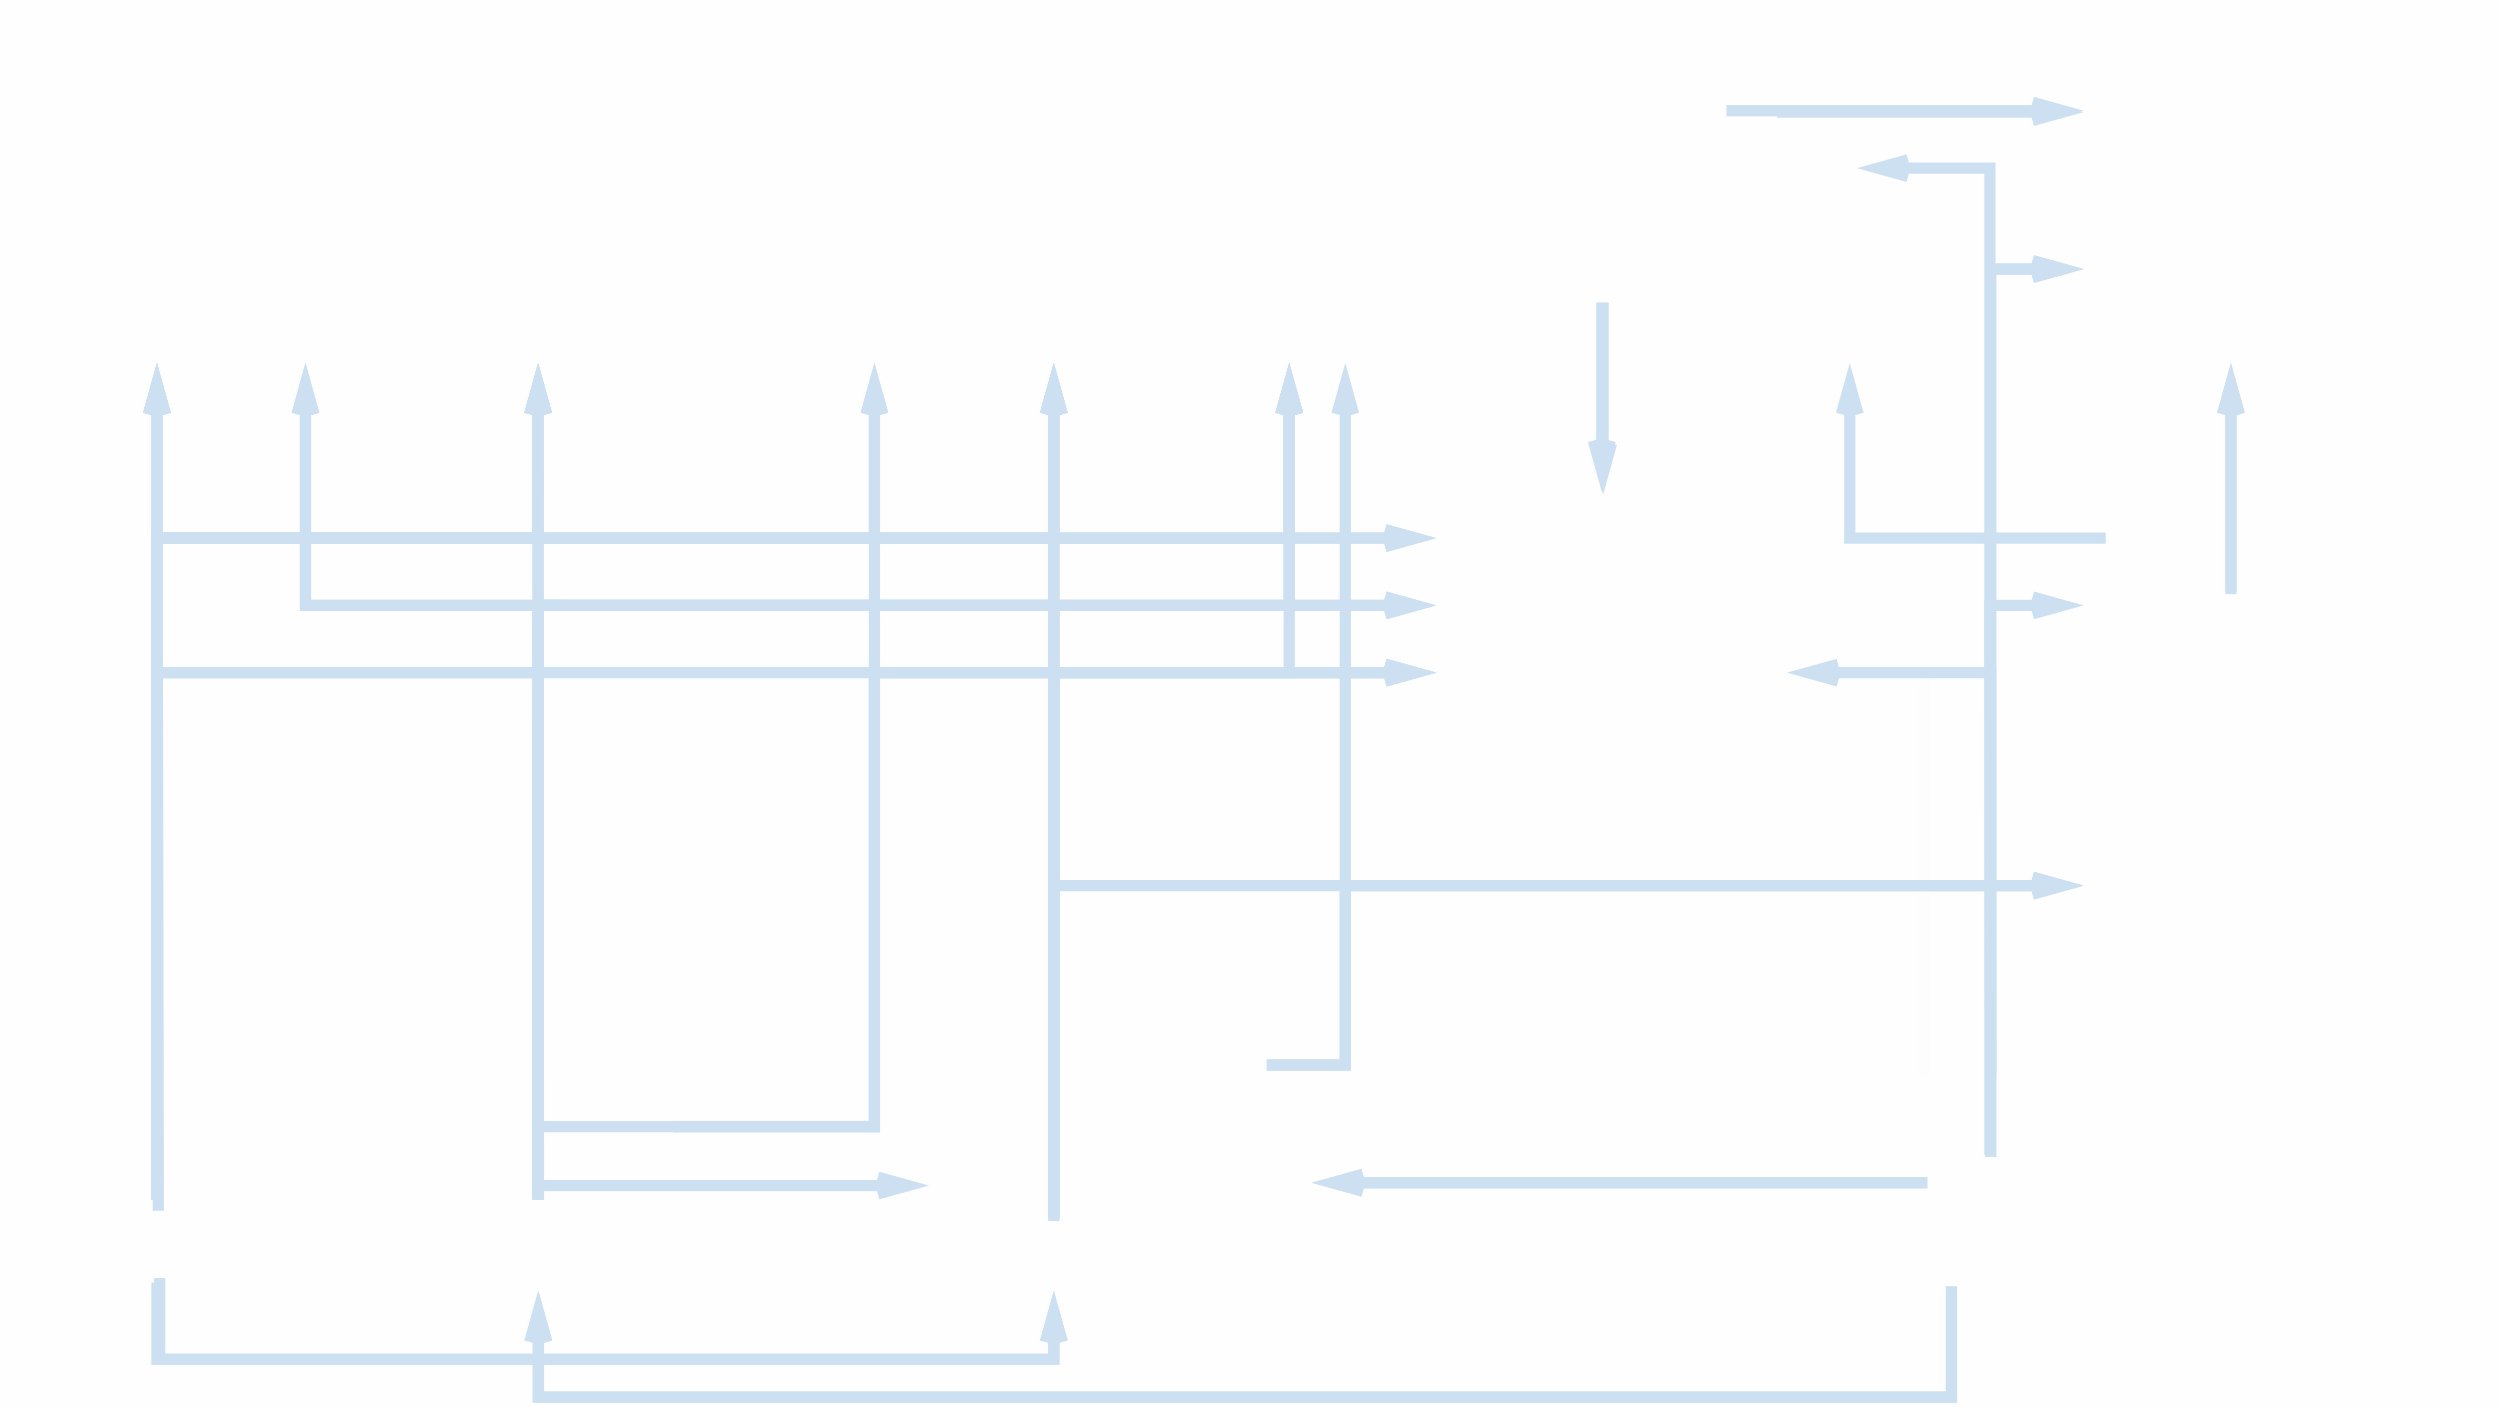
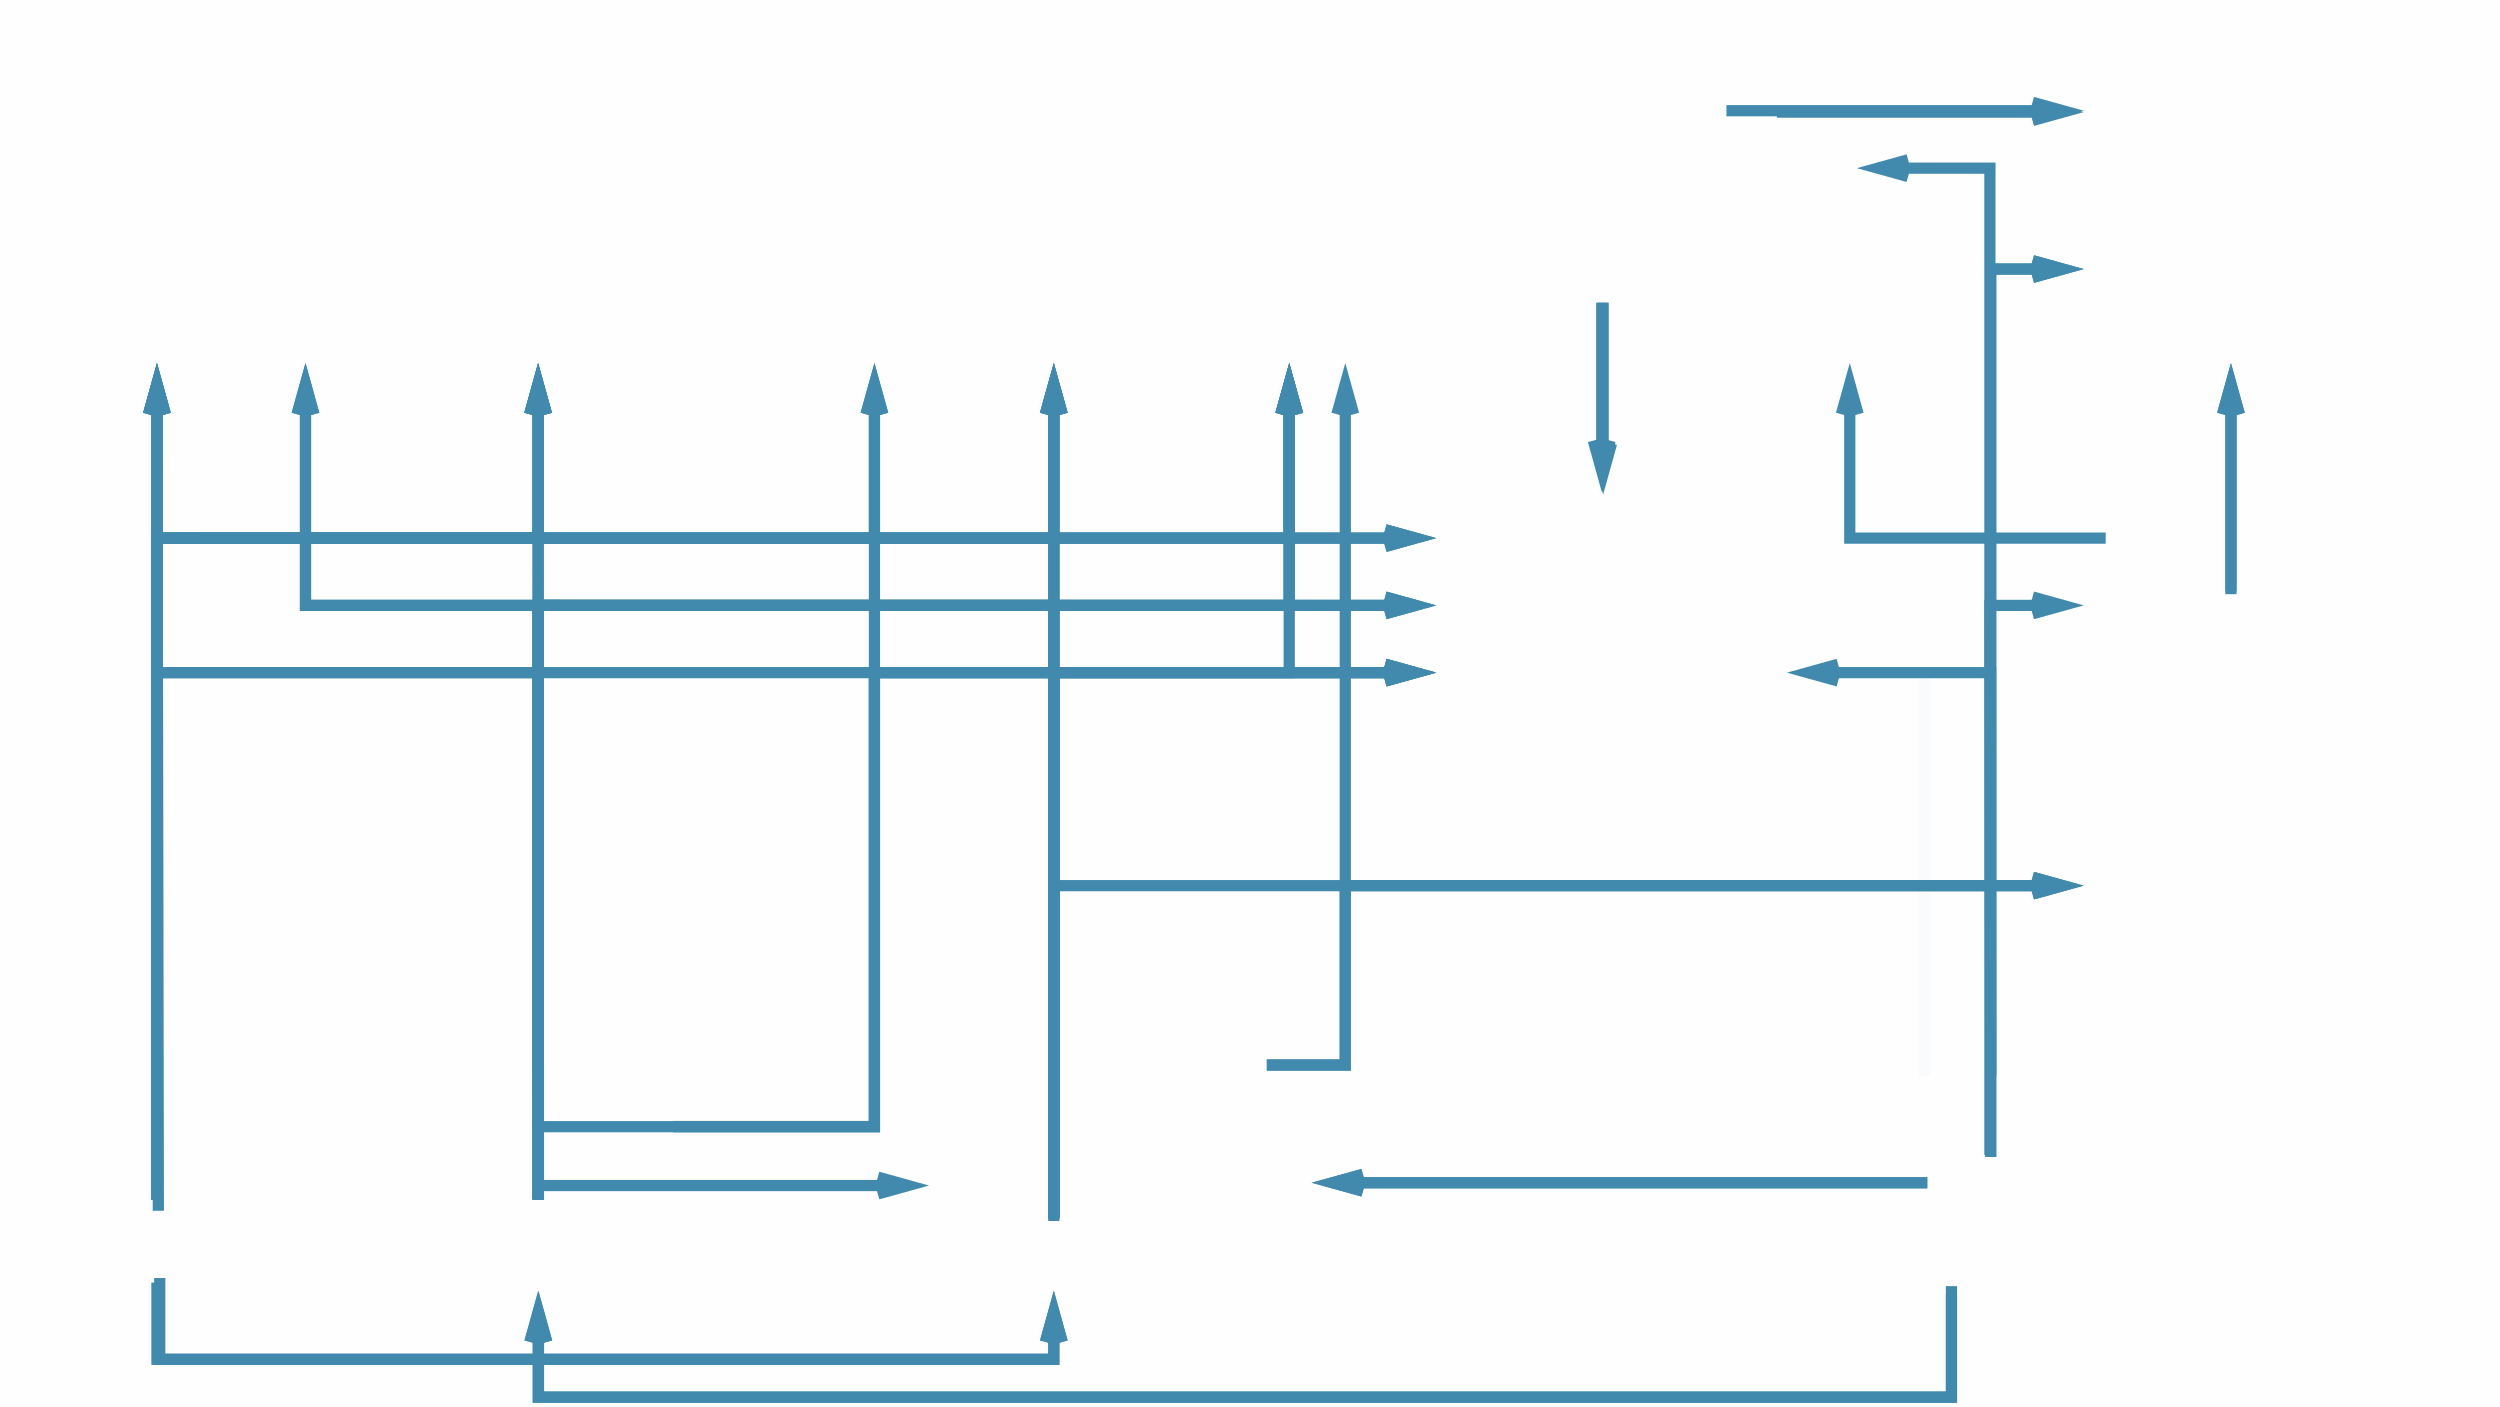
<svg xmlns="http://www.w3.org/2000/svg" width="892px" height="502px" viewBox="0 0 892 502" version="1.1">
  <defs />
  <g id="pijlen" stroke="none" stroke-width="1" fill="none" fill-rule="evenodd">
    <g id="pijlen-blok">
      <g id="pijlen">
        <g id="background">
          <rect id="Rectangle" fill-opacity="0.5" fill="#D8D8D8" opacity="0.057" x="0" y="0" width="892" height="502" />
-           <g id="alle-pijlen" opacity="0.025" transform="translate(55, 39)" stroke-width="1" stroke="#CCE0F1">
+           <g id="alle-pijlen" opacity="0.025" transform="translate(55, 39)" stroke-width="1" stroke="#428AAD">
            <g id="Group" transform="translate(-1, 0)">
              <polyline id="line" stroke-width="4" points="590.04 201 632.653 201 632.653 344.982" />
              <path id="line-decoration-1" d="M600.84,204 L590.04,201 L600.84,198" stroke-width="4" />
              <polyline id="line" stroke-width="4" points="615 21 655 21 655 373.015" />
              <path id="line-decoration-1" d="M625.8,24 L615,21 L625.8,18" stroke-width="4" />
              <path d="M137,98 L137,389" id="line" stroke-width="4" />
              <path id="line-decoration-1" d="M134,108.8 L137,98 L140,108.8" stroke-width="4" />
              <polyline id="line" stroke-width="4" points="137 98 137 153 1 153 1 389" />
              <path id="line-decoration-1" d="M134,108.8 L137,98 L140,108.8" stroke-width="4" />
              <polyline id="line" stroke-width="4" points="321 98 321 201 256.991 201 256.991 362.943 185.084 362.943" />
              <path id="line-decoration-1" d="M318,108.8 L321,98 L324,108.8" stroke-width="4" />
              <path d="M321,98 L321,395.793" id="line" stroke-width="4" />
              <path id="line-decoration-1" d="M318,108.8 L321,98 L324,108.8" stroke-width="4" />
              <polyline id="line" stroke-width="4" points="321 98 321 153 1 153 1 389" />
              <path id="line-decoration-1" d="M318,108.8 L321,98 L324,108.8" stroke-width="4" />
              <path d="M741,98 L741,172" id="line" stroke-width="4" />
              <path id="line-decoration-1" d="M738,108.8 L741,98 L744,108.8" stroke-width="4" />
              <polyline id="line" stroke-width="4" points="605 98 605 153 696.314 153" />
              <path id="line-decoration-1" d="M602,108.8 L605,98 L608,108.8" stroke-width="4" />
              <polyline id="line" stroke-width="4" points="681 177 655 177 655.268 344.388" />
              <path id="line-decoration-1" d="M670.2,174 L681,177 L670.2,180" stroke-width="4" />
              <path d="M420.519,383 L632.653,383" id="line" stroke-width="4" />
              <path id="line-decoration-1" d="M431.319,386 L420.519,383 L431.319,380" stroke-width="4" />
              <polyline id="line" stroke-width="4" points="137.024 429 137.024 459.5 641.283 459.5 641.283 422.895" />
              <path id="line-decoration-1" d="M134.024,439.8 L137.024,429 L140.024,439.8" stroke-width="4" />
              <polyline id="line" stroke-width="4" points="681 57 655.268 57 655.268 373.711" />
              <path id="line-decoration-1" d="M670.2,54 L681,57 L670.2,60" stroke-width="4" />
              <path d="M681,1 L579,1" id="line" stroke-width="4" />
              <path id="line-decoration-1" d="M670.2,-2 L681,1 L670.2,4" stroke-width="4" />
              <path d="M517,130 L517,69" id="line" stroke-width="4" />
              <path id="line-decoration-1" d="M520,119.2 L517,130 L514,119.2" stroke-width="4" />
              <polyline id="line" stroke-width="4" points="405 98 405 177 137 177 137 389" />
              <path id="line-decoration-1" d="M402,108.8 L405,98 L408,108.8" stroke-width="4" />
              <polyline id="line" stroke-width="4" points="425 98 425 153 425 341 397 341" />
              <path id="line-decoration-1" d="M422,108.8 L425,98 L428,108.8" stroke-width="4" />
              <polyline id="line" stroke-width="4" points="405 98 405 153 1 153 1 389" />
              <path id="line-decoration-1" d="M402,108.8 L405,98 L408,108.8" stroke-width="4" />
              <polyline id="Line" stroke-width="4" points="681 277 425 277 425 341 397 341" />
              <path id="Line-decoration-1" d="M670.2,274 L681,277 L670.2,280" stroke-width="4" />
              <polyline id="line" stroke-width="4" points="137.134 429 137.134 459.5 641.283 459.5 641.283 419.895" />
              <path id="line-decoration-1" d="M134.134,439.8 L137.134,429 L140.134,439.8" stroke-width="4" />
              <path d="M269,384 L137,384" id="line" stroke-width="4" />
              <path id="line-decoration-1" d="M258.2,381 L269,384 L258.2,387" stroke-width="4" />
              <polyline id="line" stroke-width="4" points="450 177 137 177 137 389" />
              <path id="line-decoration-1" d="M439.2,174 L450,177 L439.2,180" stroke-width="4" />
              <polyline id="line" stroke-width="4" points="257 98 257 363 137.597 363" />
              <path id="line-decoration-1" d="M254,108.8 L257,98 L260,108.8" stroke-width="4" />
              <path d="M405,98 L405,176.205" id="line" stroke-width="4" />
              <path id="line-decoration-1" d="M402,108.8 L405,98 L408,108.8" stroke-width="4" />
              <polyline id="line" stroke-width="4" points="54 98 54 177 145 177" />
              <path id="line-decoration-1" d="M51,108.8 L54,98 L57,108.8" stroke-width="4" />
              <path d="M137,98 L137.125,389" id="line" stroke-width="4" />
              <path id="line-decoration-1" d="M134.005,108.801 L137,98 L140.005,108.799" stroke-width="4" />
              <polyline id="line" stroke-width="4" points="321 429 321 446 1 446 1 418.635" />
              <path id="line-decoration-1" d="M318,439.8 L321,429 L324,439.8" stroke-width="4" />
              <path d="M450,153 L17,153" id="line" stroke-width="4" />
              <path id="line-decoration-1" d="M439.2,150 L450,153 L439.2,156" stroke-width="4" />
              <path d="M257,98 L257,153" id="line" stroke-width="4" />
              <path id="line-decoration-1" d="M254,108.8 L257,98 L260,108.8" stroke-width="4" />
              <path d="M405,98 L405,153" id="line" stroke-width="4" />
              <path id="line-decoration-1" d="M402,108.8 L405,98 L408,108.8" stroke-width="4" />
              <polyline id="line" stroke-width="4" points="137 98 137 153 1 153 1 389" />
              <path id="line-decoration-1" d="M134,108.8 L137,98 L140,108.8" stroke-width="4" />
              <path d="M1,98 L1,389" id="line" stroke-width="4" />
              <path id="line-decoration-1" d="M-2,108.8 L1,98 L4,108.8" stroke-width="4" />
              <polyline id="line" stroke-width="4" points="681 57 655.268 57 655.268 373.809" />
              <path id="line-decoration-1" d="M670.2,54 L681,57 L670.2,60" stroke-width="4" />
              <path d="M741,98 L741,173" id="line" stroke-width="4" />
              <path id="line-decoration-1" d="M738,108.8 L741,98 L744,108.8" stroke-width="4" />
              <path d="M681,0.5 L561,0.5" id="line" stroke-width="4" />
              <path id="line-decoration-1" d="M670.2,-2.5 L681,0.5 L670.2,3.5" stroke-width="4" />
              <polyline id="line" stroke-width="4" points="54 98 54 177 321 177 321 394.648" />
              <path id="line-decoration-1" d="M51,108.8 L54,98 L57,108.8" stroke-width="4" />
              <polyline id="line" stroke-width="4" points="1 98 1 201 137 201 137 389" />
              <path id="line-decoration-1" d="M-2,108.8 L1,98 L4,108.8" stroke-width="4" />
              <path d="M1,98 L1.5,393" id="line" stroke-width="4" />
              <path id="line-decoration-1" d="M-1.982,108.805 L1,98 L4.018,108.795" stroke-width="4" />
              <path d="M420.449,383 L632.653,383" id="line" stroke-width="4" />
              <path id="line-decoration-1" d="M431.249,386 L420.449,383 L431.249,380" stroke-width="4" />
              <polyline id="line" stroke-width="4" points="1 98 1 201 321 201 321 395.697" />
              <path id="line-decoration-1" d="M-2,108.8 L1,98 L4,108.8" stroke-width="4" />
              <path d="M321,98 L321,396.652" id="line" stroke-width="4" />
              <path id="line-decoration-1" d="M318,108.8 L321,98 L324,108.8" stroke-width="4" />
              <polyline id="line" stroke-width="4" points="405 98 405 201 321 201 321 395.627" />
              <path id="line-decoration-1" d="M402,108.8 L405,98 L408,108.8" stroke-width="4" />
              <polyline id="line" stroke-width="4" points="450 201 321 201 321 395.18" />
              <path id="line-decoration-1" d="M439.2,198 L450,201 L439.2,204" stroke-width="4" />
              <polyline id="line" stroke-width="4" points="681 277 321 277 321 395.724" />
              <path id="line-decoration-1" d="M670.2,274 L681,277 L670.2,280" stroke-width="4" />
              <polyline id="line" stroke-width="4" points="321 429 321 446 2 446 2 417" />
              <path id="line-decoration-1" d="M318,439.8 L321,429 L324,439.8" stroke-width="4" />
              <polyline id="line" stroke-width="4" points="450 153 1 153 1 389" />
              <path id="line-decoration-1" d="M439.2,150 L450,153 L439.2,156" stroke-width="4" />
              <polyline id="line" stroke-width="4" points="450 201 321 201 321 395.207" />
              <path id="line-decoration-1" d="M439.2,198 L450,201 L439.2,204" stroke-width="4" />
              <polyline id="line" stroke-width="4" points="450 201 257 201 257 363 185.241 363" />
              <path id="line-decoration-1" d="M439.2,198 L450,201 L439.2,204" stroke-width="4" />
              <path d="M516.5,129 L516.5,69" id="line" stroke-width="4" />
              <path id="line-decoration-1" d="M519.5,118.2 L516.5,129 L513.5,118.2" stroke-width="4" />
              <polyline id="line" stroke-width="4" points="450 177 137 177 137 389" />
              <path id="line-decoration-1" d="M439.2,174 L450,177 L439.2,180" stroke-width="4" />
            </g>
          </g>
        </g>
-         <g id="Group" transform="translate(55, 39)" stroke-width="4" stroke="#CCE0F1">
+         <g id="Group" transform="translate(55, 39)" stroke-width="4" stroke="#428AAD">
          <polyline id="line" points="590.04 201 655.268 201 655.268 344.982" />
          <path id="line-decoration-1" d="M600.84,204 L590.04,201 L600.84,198" />
          <polyline id="line" points="615 21 655 21 655 373.015" />
          <path id="line-decoration-1" d="M625.8,24 L615,21 L625.8,18" />
          <path d="M137,98 L137,389" id="line" />
          <path id="line-decoration-1" d="M134,108.8 L137,98 L140,108.8" />
          <polyline id="line" points="137 98 137 153 1 153 1 389" />
          <path id="line-decoration-1" d="M134,108.8 L137,98 L140,108.8" />
          <polyline id="line" points="321 98 321 201 256.991 201 256.991 362.943 185.084 362.943" />
          <path id="line-decoration-1" d="M318,108.8 L321,98 L324,108.8" />
          <path d="M321,98 L321,395.793" id="line" />
          <path id="line-decoration-1" d="M318,108.8 L321,98 L324,108.8" />
          <polyline id="line" points="321 98 321 153 1 153 1 389" />
          <path id="line-decoration-1" d="M318,108.8 L321,98 L324,108.8" />
          <path d="M741,98 L741,172" id="line" />
          <path id="line-decoration-1" d="M738,108.8 L741,98 L744,108.8" />
          <polyline id="line" points="605 98 605 153 696.314 153" />
          <path id="line-decoration-1" d="M602,108.8 L605,98 L608,108.8" />
          <polyline id="line" points="681 177 655 177 655.268 344.388" />
          <path id="line-decoration-1" d="M670.2,174 L681,177 L670.2,180" />
          <path d="M420.519,383 L632.653,383" id="line" />
          <path id="line-decoration-1" d="M431.319,386 L420.519,383 L431.319,380" />
          <polyline id="line" points="137.024 429 137.024 459.5 641.283 459.5 641.283 422.895" />
          <path id="line-decoration-1" d="M134.024,439.8 L137.024,429 L140.024,439.8" />
          <polyline id="line" points="681 57 655.268 57 655.268 373.711" />
          <path id="line-decoration-1" d="M670.2,54 L681,57 L670.2,60" />
          <path d="M681,1 L579,1" id="line" />
          <path id="line-decoration-1" d="M670.2,-2 L681,1 L670.2,4" />
          <path d="M517,130 L517,69" id="line" />
          <path id="line-decoration-1" d="M520,119.2 L517,130 L514,119.2" />
          <polyline id="line" points="405 98 405 177 137 177 137 389" />
          <path id="line-decoration-1" d="M402,108.8 L405,98 L408,108.8" />
          <polyline id="line" points="425 98 425 153 425 341 397 341" />
          <path id="line-decoration-1" d="M422,108.8 L425,98 L428,108.8" />
          <polyline id="line" points="405 98 405 153 1 153 1 389" />
          <path id="line-decoration-1" d="M402,108.8 L405,98 L408,108.8" />
          <polyline id="Line" points="681 277 425 277 425 341 397 341" />
          <path id="Line-decoration-1" d="M670.2,274 L681,277 L670.2,280" />
          <polyline id="line" points="137.134 429 137.134 459.5 641.283 459.5 641.283 419.895" />
          <path id="line-decoration-1" d="M134.134,439.8 L137.134,429 L140.134,439.8" />
          <path d="M269,384 L137,384" id="line" />
          <path id="line-decoration-1" d="M258.2,381 L269,384 L258.2,387" />
          <polyline id="line" points="450 177 137 177 137 389" />
          <path id="line-decoration-1" d="M439.2,174 L450,177 L439.2,180" />
          <polyline id="line" points="257 98 257 363 137.597 363" />
          <path id="line-decoration-1" d="M254,108.8 L257,98 L260,108.8" />
          <path d="M405,98 L405,176.205" id="line" />
          <path id="line-decoration-1" d="M402,108.8 L405,98 L408,108.8" />
          <polyline id="line" points="54 98 54 177 145 177" />
          <path id="line-decoration-1" d="M51,108.8 L54,98 L57,108.8" />
          <path d="M137,98 L137.125,389" id="line" />
          <path id="line-decoration-1" d="M134.005,108.801 L137,98 L140.005,108.799" />
          <polyline id="line" points="321 429 321 446 1 446 1 418.635" />
          <path id="line-decoration-1" d="M318,439.8 L321,429 L324,439.8" />
          <path d="M450,153 L17,153" id="line" />
          <path id="line-decoration-1" d="M439.2,150 L450,153 L439.2,156" />
          <path d="M257,98 L257,153" id="line" />
          <path id="line-decoration-1" d="M254,108.8 L257,98 L260,108.8" />
          <path d="M405,98 L405,153" id="line" />
          <path id="line-decoration-1" d="M402,108.8 L405,98 L408,108.8" />
          <polyline id="line" points="137 98 137 153 1 153 1 389" />
          <path id="line-decoration-1" d="M134,108.8 L137,98 L140,108.8" />
          <path d="M1,98 L1,389" id="line" />
          <path id="line-decoration-1" d="M-2,108.8 L1,98 L4,108.8" />
          <polyline id="line" points="681 57 655.268 57 655.268 373.809" />
          <path id="line-decoration-1" d="M670.2,54 L681,57 L670.2,60" />
          <path d="M741,98 L741,173" id="line" />
          <path id="line-decoration-1" d="M738,108.8 L741,98 L744,108.8" />
          <path d="M681,0.5 L561,0.5" id="line" />
          <path id="line-decoration-1" d="M670.2,-2.5 L681,0.5 L670.2,3.5" />
          <polyline id="line" points="54 98 54 177 321 177 321 394.648" />
          <path id="line-decoration-1" d="M51,108.8 L54,98 L57,108.8" />
          <polyline id="line" points="1 98 1 201 137 201 137 389" />
          <path id="line-decoration-1" d="M-2,108.8 L1,98 L4,108.8" />
          <path d="M1,98 L1.5,393" id="line" />
          <path id="line-decoration-1" d="M-1.982,108.805 L1,98 L4.018,108.795" />
          <path d="M420.449,383 L632.653,383" id="line" />
          <path id="line-decoration-1" d="M431.249,386 L420.449,383 L431.249,380" />
          <polyline id="line" points="1 98 1 201 321 201 321 395.697" />
          <path id="line-decoration-1" d="M-2,108.8 L1,98 L4,108.8" />
          <path d="M321,98 L321,396.652" id="line" />
          <path id="line-decoration-1" d="M318,108.8 L321,98 L324,108.8" />
          <polyline id="line" points="405 98 405 201 321 201 321 395.627" />
          <path id="line-decoration-1" d="M402,108.8 L405,98 L408,108.8" />
          <polyline id="line" points="450 201 321 201 321 395.18" />
          <path id="line-decoration-1" d="M439.2,198 L450,201 L439.2,204" />
          <polyline id="line" points="681 277 321 277 321 395.724" />
          <path id="line-decoration-1" d="M670.2,274 L681,277 L670.2,280" />
          <polyline id="line" points="321 429 321 446 2 446 2 417" />
          <path id="line-decoration-1" d="M318,439.8 L321,429 L324,439.8" />
          <polyline id="line" points="450 153 1 153 1 389" />
          <path id="line-decoration-1" d="M439.2,150 L450,153 L439.2,156" />
          <polyline id="line" points="450 201 321 201 321 395.207" />
          <path id="line-decoration-1" d="M439.2,198 L450,201 L439.2,204" />
          <polyline id="line" points="450 201 257 201 257 363 185.241 363" />
          <path id="line-decoration-1" d="M439.2,198 L450,201 L439.2,204" />
          <path d="M516.5,129 L516.5,69" id="line" />
          <path id="line-decoration-1" d="M519.5,118.2 L516.5,129 L513.5,118.2" />
          <polyline id="line" points="450 177 137 177 137 389" />
          <path id="line-decoration-1" d="M439.2,174 L450,177 L439.2,180" />
        </g>
      </g>
    </g>
  </g>
</svg>
